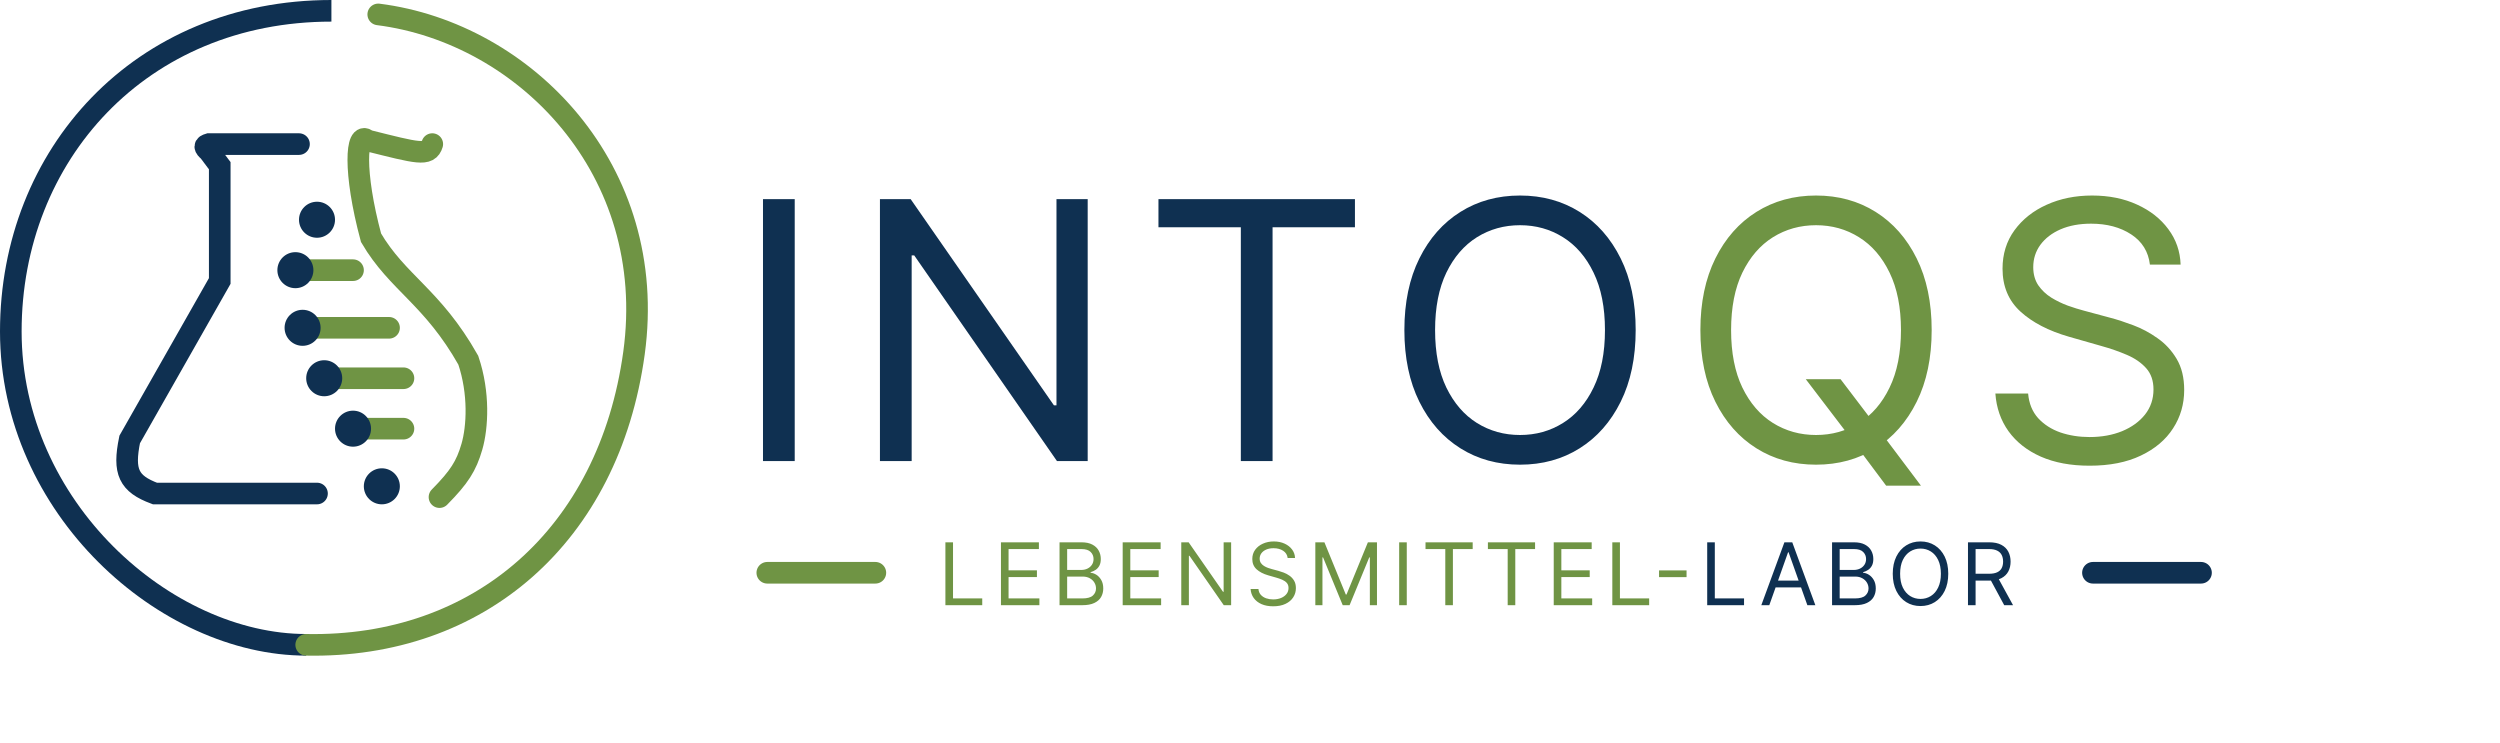
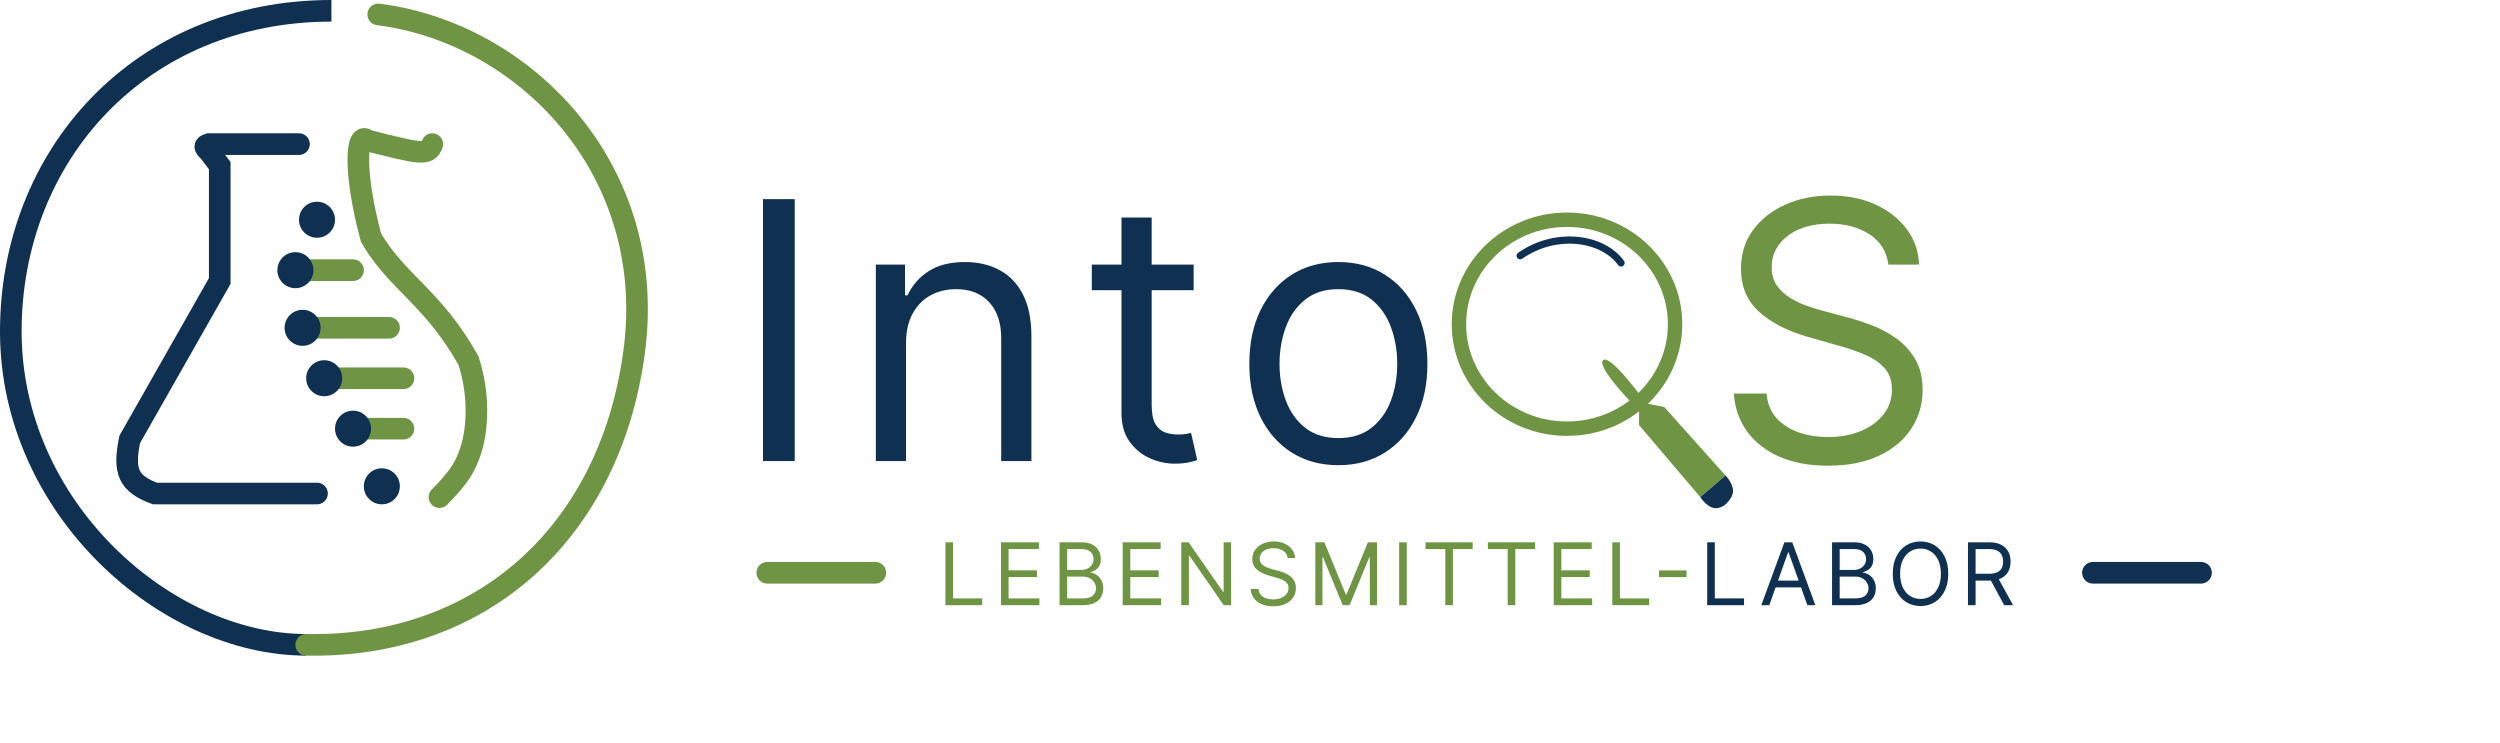
<svg xmlns="http://www.w3.org/2000/svg" width="347" height="103" viewBox="0 0 347 103" fill="none">
  <path d="M60 20C59.488 21.703 57.997 21.25 51 19.5C49.436 18.04 49.018 23.783 51.5 33C55.175 39.282 60.02 41.176 65 50C66.543 54.568 66.282 59.303 65.5 62C64.718 64.697 63.737 66.226 61 69" stroke="#6F9444" stroke-width="3" stroke-linecap="round" />
  <path d="M41 37.5H49" stroke="#6F9444" stroke-width="3" stroke-linecap="round" />
  <path d="M42 45.5H54M45 52.5H56M49.5 59.5H56" stroke="#6F9444" stroke-width="3" stroke-linecap="round" />
  <path d="M41.5 20H29C28.333 20.2 28.318 20.412 29 21L30.5 23V39L18 61C17.076 65.505 17.86 67.141 21.5 68.5H44" stroke="#0F3051" stroke-width="3" stroke-linecap="round" />
  <circle cx="44" cy="30.5" r="2.5" fill="#0F3051" />
  <circle cx="41" cy="37.5" r="2.5" fill="#0F3051" />
  <circle cx="42" cy="45.5" r="2.5" fill="#0F3051" />
  <circle cx="45" cy="52.5" r="2.5" fill="#0F3051" />
  <circle cx="49" cy="59.5" r="2.5" fill="#0F3051" />
  <path d="M42.5 89.5C23 89.5 1.5 70.5 1.5 46C1.5 21.5 19.5 1.5 46 1.5" stroke="#0F3051" stroke-width="3" />
  <path d="M52.5 2C72.866 4.584 91.485 23.617 88 49C84.515 74.383 66.423 89.974 42.5 89.5" stroke="#6F9444" stroke-width="3" stroke-linecap="round" />
  <circle cx="53" cy="67.5" r="2.5" fill="#0F3051" />
-   <path d="M110.307 27.636V64H105.903V27.636H110.307ZM150.971 27.636V64H146.71L126.894 35.449H126.539V64H122.136V27.636H126.397L146.284 56.258H146.639V27.636H150.971ZM160.794 31.543V27.636H188.066V31.543H176.632V64H172.228V31.543H160.794ZM227.031 45.818C227.031 49.653 226.338 52.968 224.953 55.761C223.568 58.555 221.668 60.709 219.254 62.224C216.839 63.74 214.081 64.497 210.979 64.497C207.878 64.497 205.12 63.74 202.705 62.224C200.29 60.709 198.391 58.555 197.006 55.761C195.621 52.968 194.928 49.653 194.928 45.818C194.928 41.983 195.621 38.669 197.006 35.875C198.391 33.081 200.29 30.927 202.705 29.412C205.12 27.897 207.878 27.139 210.979 27.139C214.081 27.139 216.839 27.897 219.254 29.412C221.668 30.927 223.568 33.081 224.953 35.875C226.338 38.669 227.031 41.983 227.031 45.818ZM222.769 45.818C222.769 42.669 222.242 40.012 221.189 37.846C220.147 35.68 218.733 34.04 216.945 32.928C215.17 31.815 213.181 31.259 210.979 31.259C208.778 31.259 206.783 31.815 204.996 32.928C203.22 34.04 201.806 35.68 200.752 37.846C199.71 40.012 199.19 42.669 199.19 45.818C199.19 48.967 199.71 51.624 200.752 53.791C201.806 55.957 203.22 57.596 204.996 58.709C206.783 59.822 208.778 60.378 210.979 60.378C213.181 60.378 215.17 59.822 216.945 58.709C218.733 57.596 220.147 55.957 221.189 53.791C222.242 51.624 222.769 48.967 222.769 45.818ZM236.96 84V75.273H238.016V83.062H242.073V84H236.96ZM245.578 84H244.47L247.675 75.273H248.766L251.97 84H250.862L248.254 76.653H248.186L245.578 84ZM245.987 80.591H250.453V81.528H245.987V80.591ZM254.29 84V75.273H257.341C257.949 75.273 258.45 75.378 258.845 75.588C259.24 75.796 259.534 76.075 259.727 76.428C259.92 76.777 260.017 77.165 260.017 77.591C260.017 77.966 259.95 78.276 259.817 78.52C259.686 78.764 259.513 78.957 259.297 79.099C259.084 79.242 258.852 79.347 258.602 79.415V79.5C258.869 79.517 259.138 79.611 259.408 79.781C259.678 79.952 259.903 80.196 260.085 80.514C260.267 80.832 260.358 81.222 260.358 81.682C260.358 82.119 260.259 82.513 260.06 82.862C259.861 83.212 259.547 83.489 259.118 83.693C258.689 83.898 258.131 84 257.443 84H254.29ZM255.347 83.062H257.443C258.134 83.062 258.624 82.929 258.913 82.662C259.206 82.392 259.352 82.065 259.352 81.682C259.352 81.386 259.277 81.114 259.126 80.864C258.976 80.611 258.761 80.409 258.483 80.258C258.205 80.105 257.875 80.028 257.494 80.028H255.347V83.062ZM255.347 79.108H257.307C257.625 79.108 257.912 79.046 258.168 78.921C258.426 78.796 258.631 78.619 258.781 78.392C258.935 78.165 259.011 77.898 259.011 77.591C259.011 77.207 258.878 76.882 258.611 76.615C258.344 76.345 257.92 76.21 257.341 76.21H255.347V79.108ZM270.418 79.636C270.418 80.557 270.252 81.352 269.92 82.023C269.587 82.693 269.131 83.21 268.552 83.574C267.972 83.938 267.31 84.119 266.566 84.119C265.822 84.119 265.16 83.938 264.58 83.574C264 83.21 263.545 82.693 263.212 82.023C262.88 81.352 262.714 80.557 262.714 79.636C262.714 78.716 262.88 77.921 263.212 77.25C263.545 76.579 264 76.062 264.58 75.699C265.16 75.335 265.822 75.153 266.566 75.153C267.31 75.153 267.972 75.335 268.552 75.699C269.131 76.062 269.587 76.579 269.92 77.25C270.252 77.921 270.418 78.716 270.418 79.636ZM269.395 79.636C269.395 78.881 269.269 78.243 269.016 77.723C268.766 77.203 268.427 76.81 267.998 76.543C267.572 76.276 267.094 76.142 266.566 76.142C266.037 76.142 265.559 76.276 265.13 76.543C264.704 76.81 264.364 77.203 264.111 77.723C263.861 78.243 263.736 78.881 263.736 79.636C263.736 80.392 263.861 81.03 264.111 81.55C264.364 82.07 264.704 82.463 265.13 82.73C265.559 82.997 266.037 83.131 266.566 83.131C267.094 83.131 267.572 82.997 267.998 82.73C268.427 82.463 268.766 82.07 269.016 81.55C269.269 81.03 269.395 80.392 269.395 79.636ZM273.155 84V75.273H276.104C276.786 75.273 277.345 75.389 277.783 75.622C278.22 75.852 278.544 76.169 278.755 76.572C278.965 76.976 279.07 77.435 279.07 77.949C279.07 78.463 278.965 78.919 278.755 79.317C278.544 79.715 278.222 80.027 277.787 80.254C277.353 80.479 276.797 80.591 276.121 80.591H273.735V79.636H276.087C276.553 79.636 276.928 79.568 277.212 79.432C277.499 79.296 277.706 79.102 277.834 78.852C277.965 78.599 278.03 78.298 278.03 77.949C278.03 77.599 277.965 77.294 277.834 77.033C277.703 76.771 277.495 76.57 277.208 76.428C276.921 76.283 276.541 76.21 276.07 76.21H274.212V84H273.155ZM277.263 80.079L279.411 84H278.184L276.07 80.079H277.263Z" fill="#0F3051" />
-   <path d="M250.645 52.636H255.474L259.523 57.963L260.588 59.383L266.625 67.409H261.795L257.818 62.082L256.824 60.733L250.645 52.636ZM268.116 45.818C268.116 49.653 267.424 52.968 266.039 55.761C264.654 58.555 262.754 60.709 260.339 62.224C257.925 63.74 255.167 64.497 252.065 64.497C248.964 64.497 246.206 63.74 243.791 62.224C241.376 60.709 239.477 58.555 238.092 55.761C236.707 52.968 236.014 49.653 236.014 45.818C236.014 41.983 236.707 38.669 238.092 35.875C239.477 33.081 241.376 30.927 243.791 29.412C246.206 27.897 248.964 27.139 252.065 27.139C255.167 27.139 257.925 27.897 260.339 29.412C262.754 30.927 264.654 33.081 266.039 35.875C267.424 38.669 268.116 41.983 268.116 45.818ZM263.855 45.818C263.855 42.669 263.328 40.012 262.275 37.846C261.233 35.68 259.819 34.04 258.031 32.928C256.256 31.815 254.267 31.259 252.065 31.259C249.864 31.259 247.869 31.815 246.082 32.928C244.306 34.04 242.892 35.68 241.838 37.846C240.796 40.012 240.276 42.669 240.276 45.818C240.276 48.967 240.796 51.624 241.838 53.791C242.892 55.957 244.306 57.596 246.082 58.709C247.869 59.822 249.864 60.378 252.065 60.378C254.267 60.378 256.256 59.822 258.031 58.709C259.819 57.596 261.233 55.957 262.275 53.791C263.328 51.624 263.855 48.967 263.855 45.818ZM298.407 36.727C298.194 34.928 297.33 33.531 295.815 32.537C294.299 31.543 292.441 31.046 290.239 31.046C288.629 31.046 287.221 31.306 286.013 31.827C284.818 32.347 283.883 33.064 283.208 33.975C282.545 34.887 282.214 35.922 282.214 37.082C282.214 38.053 282.445 38.888 282.906 39.586C283.38 40.273 283.983 40.847 284.717 41.308C285.451 41.758 286.221 42.131 287.026 42.427C287.83 42.711 288.57 42.942 289.245 43.119L292.938 44.114C293.885 44.362 294.939 44.706 296.099 45.144C297.271 45.581 298.389 46.179 299.455 46.937C300.532 47.682 301.42 48.641 302.118 49.813C302.816 50.985 303.165 52.423 303.165 54.128C303.165 56.093 302.651 57.868 301.621 59.455C300.603 61.041 299.111 62.301 297.146 63.236C295.193 64.172 292.82 64.639 290.026 64.639C287.422 64.639 285.167 64.219 283.261 63.379C281.367 62.538 279.876 61.366 278.787 59.863C277.71 58.36 277.1 56.614 276.958 54.625H281.504C281.622 55.998 282.084 57.135 282.888 58.034C283.705 58.922 284.735 59.585 285.978 60.023C287.233 60.449 288.582 60.662 290.026 60.662C291.707 60.662 293.216 60.39 294.554 59.845C295.892 59.289 296.951 58.519 297.732 57.537C298.513 56.543 298.904 55.383 298.904 54.057C298.904 52.849 298.567 51.867 297.892 51.109C297.217 50.352 296.33 49.736 295.229 49.263C294.128 48.789 292.938 48.375 291.66 48.02L287.185 46.742C284.344 45.925 282.095 44.759 280.438 43.244C278.781 41.728 277.952 39.746 277.952 37.295C277.952 35.26 278.503 33.484 279.604 31.969C280.716 30.442 282.208 29.258 284.078 28.418C285.96 27.565 288.061 27.139 290.381 27.139C292.725 27.139 294.808 27.559 296.631 28.4C298.454 29.229 299.898 30.365 300.964 31.809C302.041 33.253 302.609 34.892 302.668 36.727H298.407ZM131.222 84V75.273H132.279V83.062H136.335V84H131.222ZM138.932 84V75.273H144.199V76.21H139.989V79.159H143.926V80.097H139.989V83.062H144.267V84H138.932ZM147.064 84V75.273H150.115C150.723 75.273 151.224 75.378 151.619 75.588C152.014 75.796 152.308 76.075 152.501 76.428C152.694 76.777 152.791 77.165 152.791 77.591C152.791 77.966 152.724 78.276 152.591 78.52C152.46 78.764 152.287 78.957 152.071 79.099C151.858 79.242 151.626 79.347 151.376 79.415V79.5C151.643 79.517 151.912 79.611 152.182 79.781C152.451 79.952 152.677 80.196 152.859 80.514C153.041 80.832 153.132 81.222 153.132 81.682C153.132 82.119 153.032 82.513 152.834 82.862C152.635 83.212 152.321 83.489 151.892 83.693C151.463 83.898 150.905 84 150.217 84H147.064ZM148.121 83.062H150.217C150.907 83.062 151.397 82.929 151.687 82.662C151.98 82.392 152.126 82.065 152.126 81.682C152.126 81.386 152.051 81.114 151.9 80.864C151.75 80.611 151.535 80.409 151.257 80.258C150.978 80.105 150.649 80.028 150.268 80.028H148.121V83.062ZM148.121 79.108H150.081C150.399 79.108 150.686 79.046 150.942 78.921C151.2 78.796 151.405 78.619 151.555 78.392C151.709 78.165 151.785 77.898 151.785 77.591C151.785 77.207 151.652 76.882 151.385 76.615C151.118 76.345 150.694 76.21 150.115 76.21H148.121V79.108ZM155.828 84V75.273H161.095V76.21H156.885V79.159H160.823V80.097H156.885V83.062H161.164V84H155.828ZM170.881 75.273V84H169.858L165.102 77.148H165.017V84H163.96V75.273H164.983L169.756 82.142H169.841V75.273H170.881ZM178.728 77.454C178.677 77.023 178.47 76.688 178.106 76.449C177.742 76.21 177.296 76.091 176.768 76.091C176.382 76.091 176.043 76.153 175.754 76.278C175.467 76.403 175.242 76.575 175.08 76.794C174.921 77.013 174.842 77.261 174.842 77.54C174.842 77.773 174.897 77.973 175.008 78.141C175.122 78.305 175.266 78.443 175.443 78.554C175.619 78.662 175.803 78.751 175.997 78.822C176.19 78.891 176.367 78.946 176.529 78.989L177.416 79.227C177.643 79.287 177.896 79.369 178.174 79.474C178.455 79.579 178.724 79.723 178.98 79.905C179.238 80.084 179.451 80.314 179.619 80.595C179.786 80.876 179.87 81.222 179.87 81.631C179.87 82.102 179.747 82.528 179.499 82.909C179.255 83.29 178.897 83.592 178.426 83.817C177.957 84.041 177.387 84.153 176.717 84.153C176.092 84.153 175.551 84.053 175.093 83.851C174.639 83.649 174.281 83.368 174.019 83.007C173.761 82.646 173.614 82.227 173.58 81.75H174.671C174.7 82.079 174.811 82.352 175.004 82.568C175.2 82.781 175.447 82.94 175.745 83.046C176.046 83.148 176.37 83.199 176.717 83.199C177.12 83.199 177.482 83.133 177.803 83.003C178.124 82.869 178.379 82.685 178.566 82.449C178.754 82.21 178.847 81.932 178.847 81.614C178.847 81.324 178.766 81.088 178.605 80.906C178.443 80.724 178.23 80.577 177.965 80.463C177.701 80.349 177.416 80.25 177.109 80.165L176.035 79.858C175.353 79.662 174.813 79.382 174.416 79.019C174.018 78.655 173.819 78.179 173.819 77.591C173.819 77.102 173.951 76.676 174.215 76.312C174.482 75.946 174.84 75.662 175.289 75.46C175.741 75.256 176.245 75.153 176.802 75.153C177.364 75.153 177.864 75.254 178.302 75.456C178.739 75.655 179.086 75.928 179.342 76.274C179.6 76.621 179.737 77.014 179.751 77.454H178.728ZM182.568 75.273H183.829L186.795 82.517H186.897L189.863 75.273H191.125V84H190.136V77.369H190.051L187.323 84H186.369L183.642 77.369H183.556V84H182.568V75.273ZM195.26 75.273V84H194.204V75.273H195.26ZM197.862 76.21V75.273H204.408V76.21H201.663V84H200.606V76.21H197.862ZM206.521 76.21V75.273H213.067V76.21H210.322V84H209.266V76.21H206.521ZM215.658 84V75.273H220.925V76.21H216.715V79.159H220.652V80.097H216.715V83.062H220.993V84H215.658ZM223.79 84V75.273H224.846V83.062H228.903V84H223.79ZM234.094 79.168V80.105H230.276V79.168H234.094Z" fill="#6F9444" />
+   <path d="M110.307 27.636V64H105.903V27.636H110.307ZM125.758 47.594V64H121.568V36.727H125.616V40.989H125.971C126.61 39.604 127.581 38.491 128.883 37.651C130.185 36.798 131.866 36.372 133.926 36.372C135.772 36.372 137.388 36.751 138.773 37.508C140.158 38.254 141.235 39.391 142.004 40.918C142.774 42.433 143.159 44.35 143.159 46.67V64H138.968V46.955C138.968 44.812 138.412 43.143 137.299 41.947C136.186 40.74 134.66 40.136 132.718 40.136C131.381 40.136 130.185 40.426 129.132 41.006C128.09 41.586 127.267 42.433 126.664 43.545C126.06 44.658 125.758 46.008 125.758 47.594ZM165.676 36.727V40.278H151.543V36.727H165.676ZM155.662 30.193H159.853V56.188C159.853 57.371 160.024 58.259 160.368 58.851C160.723 59.431 161.172 59.822 161.717 60.023C162.273 60.212 162.859 60.307 163.475 60.307C163.936 60.307 164.315 60.283 164.611 60.236C164.907 60.177 165.144 60.129 165.321 60.094L166.174 63.858C165.89 63.965 165.493 64.071 164.984 64.178C164.475 64.296 163.83 64.355 163.049 64.355C161.865 64.355 160.705 64.101 159.569 63.592C158.444 63.083 157.509 62.307 156.763 61.266C156.029 60.224 155.662 58.91 155.662 57.324V30.193ZM185.766 64.568C183.304 64.568 181.144 63.982 179.286 62.81C177.439 61.639 175.995 59.999 174.953 57.892C173.923 55.785 173.408 53.323 173.408 50.506C173.408 47.665 173.923 45.185 174.953 43.066C175.995 40.947 177.439 39.302 179.286 38.13C181.144 36.958 183.304 36.372 185.766 36.372C188.228 36.372 190.383 36.958 192.229 38.13C194.088 39.302 195.532 40.947 196.562 43.066C197.603 45.185 198.124 47.665 198.124 50.506C198.124 53.323 197.603 55.785 196.562 57.892C195.532 59.999 194.088 61.639 192.229 62.81C190.383 63.982 188.228 64.568 185.766 64.568ZM185.766 60.804C187.637 60.804 189.175 60.325 190.383 59.366C191.59 58.407 192.484 57.146 193.064 55.584C193.644 54.021 193.934 52.329 193.934 50.506C193.934 48.683 193.644 46.984 193.064 45.41C192.484 43.836 191.59 42.563 190.383 41.592C189.175 40.622 187.637 40.136 185.766 40.136C183.896 40.136 182.357 40.622 181.15 41.592C179.942 42.563 179.049 43.836 178.469 45.41C177.889 46.984 177.599 48.683 177.599 50.506C177.599 52.329 177.889 54.021 178.469 55.584C179.049 57.146 179.942 58.407 181.15 59.366C182.357 60.325 183.896 60.804 185.766 60.804ZM236.96 84V75.273H238.016V83.062H242.073V84H236.96ZM245.578 84H244.47L247.675 75.273H248.766L251.97 84H250.862L248.254 76.653H248.186L245.578 84ZM245.987 80.591H250.453V81.528H245.987V80.591ZM254.29 84V75.273H257.341C257.949 75.273 258.45 75.378 258.845 75.588C259.24 75.796 259.534 76.075 259.727 76.428C259.92 76.777 260.017 77.165 260.017 77.591C260.017 77.966 259.95 78.276 259.817 78.52C259.686 78.764 259.513 78.957 259.297 79.099C259.084 79.242 258.852 79.347 258.602 79.415V79.5C258.869 79.517 259.138 79.611 259.408 79.781C259.678 79.952 259.903 80.196 260.085 80.514C260.267 80.832 260.358 81.222 260.358 81.682C260.358 82.119 260.259 82.513 260.06 82.862C259.861 83.212 259.547 83.489 259.118 83.693C258.689 83.898 258.131 84 257.443 84H254.29ZM255.347 83.062H257.443C258.134 83.062 258.624 82.929 258.913 82.662C259.206 82.392 259.352 82.065 259.352 81.682C259.352 81.386 259.277 81.114 259.126 80.864C258.976 80.611 258.761 80.409 258.483 80.258C258.205 80.105 257.875 80.028 257.494 80.028H255.347V83.062ZM255.347 79.108H257.307C257.625 79.108 257.912 79.046 258.168 78.921C258.426 78.796 258.631 78.619 258.781 78.392C258.935 78.165 259.011 77.898 259.011 77.591C259.011 77.207 258.878 76.882 258.611 76.615C258.344 76.345 257.92 76.21 257.341 76.21H255.347V79.108ZM270.418 79.636C270.418 80.557 270.252 81.352 269.92 82.023C269.587 82.693 269.131 83.21 268.552 83.574C267.972 83.938 267.31 84.119 266.566 84.119C265.822 84.119 265.16 83.938 264.58 83.574C264 83.21 263.545 82.693 263.212 82.023C262.88 81.352 262.714 80.557 262.714 79.636C262.714 78.716 262.88 77.921 263.212 77.25C263.545 76.579 264 76.062 264.58 75.699C265.16 75.335 265.822 75.153 266.566 75.153C267.31 75.153 267.972 75.335 268.552 75.699C269.131 76.062 269.587 76.579 269.92 77.25C270.252 77.921 270.418 78.716 270.418 79.636ZM269.395 79.636C269.395 78.881 269.269 78.243 269.016 77.723C268.766 77.203 268.427 76.81 267.998 76.543C267.572 76.276 267.094 76.142 266.566 76.142C266.037 76.142 265.559 76.276 265.13 76.543C264.704 76.81 264.364 77.203 264.111 77.723C263.861 78.243 263.736 78.881 263.736 79.636C263.736 80.392 263.861 81.03 264.111 81.55C264.364 82.07 264.704 82.463 265.13 82.73C265.559 82.997 266.037 83.131 266.566 83.131C267.094 83.131 267.572 82.997 267.998 82.73C268.427 82.463 268.766 82.07 269.016 81.55C269.269 81.03 269.395 80.392 269.395 79.636ZM273.155 84V75.273H276.104C276.786 75.273 277.345 75.389 277.783 75.622C278.22 75.852 278.544 76.169 278.755 76.572C278.965 76.976 279.07 77.435 279.07 77.949C279.07 78.463 278.965 78.919 278.755 79.317C278.544 79.715 278.222 80.027 277.787 80.254C277.353 80.479 276.797 80.591 276.121 80.591H273.735V79.636H276.087C276.553 79.636 276.928 79.568 277.212 79.432C277.499 79.296 277.706 79.102 277.834 78.852C277.965 78.599 278.03 78.298 278.03 77.949C278.03 77.599 277.965 77.294 277.834 77.033C277.703 76.771 277.495 76.57 277.208 76.428C276.921 76.283 276.541 76.21 276.07 76.21H274.212V84H273.155ZM277.263 80.079L279.411 84H278.184L276.07 80.079H277.263Z" fill="#0F3051" />
+   <path d="M262.1 36.727C261.887 34.928 261.023 33.531 259.508 32.537C257.993 31.543 256.134 31.046 253.933 31.046C252.323 31.046 250.914 31.306 249.707 31.827C248.511 32.347 247.576 33.064 246.901 33.975C246.239 34.887 245.907 35.922 245.907 37.082C245.907 38.053 246.138 38.888 246.6 39.586C247.073 40.273 247.677 40.847 248.411 41.308C249.145 41.758 249.914 42.131 250.719 42.427C251.524 42.711 252.264 42.942 252.938 43.119L256.632 44.114C257.579 44.362 258.632 44.706 259.792 45.144C260.964 45.581 262.083 46.179 263.148 46.937C264.225 47.682 265.113 48.641 265.811 49.813C266.51 50.985 266.859 52.423 266.859 54.128C266.859 56.093 266.344 57.868 265.314 59.455C264.296 61.041 262.805 62.301 260.84 63.236C258.887 64.172 256.513 64.639 253.72 64.639C251.115 64.639 248.86 64.219 246.955 63.379C245.061 62.538 243.569 61.366 242.48 59.863C241.403 58.36 240.794 56.614 240.651 54.625H245.197C245.315 55.998 245.777 57.135 246.582 58.034C247.399 58.922 248.428 59.585 249.671 60.023C250.926 60.449 252.276 60.662 253.72 60.662C255.401 60.662 256.91 60.39 258.247 59.845C259.585 59.289 260.644 58.519 261.426 57.537C262.207 56.543 262.597 55.383 262.597 54.057C262.597 52.849 262.26 51.867 261.585 51.109C260.911 50.352 260.023 49.736 258.922 49.263C257.821 48.789 256.632 48.375 255.353 48.02L250.879 46.742C248.038 45.925 245.789 44.759 244.132 43.244C242.474 41.728 241.646 39.746 241.646 37.295C241.646 35.26 242.196 33.484 243.297 31.969C244.41 30.442 245.901 29.258 247.771 28.418C249.654 27.565 251.755 27.139 254.075 27.139C256.419 27.139 258.502 27.559 260.325 28.4C262.148 29.229 263.592 30.365 264.657 31.809C265.734 33.253 266.302 34.892 266.362 36.727H262.1ZM131.222 84V75.273H132.279V83.062H136.335V84H131.222ZM138.932 84V75.273H144.199V76.21H139.989V79.159H143.926V80.097H139.989V83.062H144.267V84H138.932ZM147.064 84V75.273H150.115C150.723 75.273 151.224 75.378 151.619 75.588C152.014 75.796 152.308 76.075 152.501 76.428C152.694 76.777 152.791 77.165 152.791 77.591C152.791 77.966 152.724 78.276 152.591 78.52C152.46 78.764 152.287 78.957 152.071 79.099C151.858 79.242 151.626 79.347 151.376 79.415V79.5C151.643 79.517 151.912 79.611 152.182 79.781C152.451 79.952 152.677 80.196 152.859 80.514C153.041 80.832 153.132 81.222 153.132 81.682C153.132 82.119 153.032 82.513 152.834 82.862C152.635 83.212 152.321 83.489 151.892 83.693C151.463 83.898 150.905 84 150.217 84H147.064ZM148.121 83.062H150.217C150.907 83.062 151.397 82.929 151.687 82.662C151.98 82.392 152.126 82.065 152.126 81.682C152.126 81.386 152.051 81.114 151.9 80.864C151.75 80.611 151.535 80.409 151.257 80.258C150.978 80.105 150.649 80.028 150.268 80.028H148.121V83.062ZM148.121 79.108H150.081C150.399 79.108 150.686 79.046 150.942 78.921C151.2 78.796 151.405 78.619 151.555 78.392C151.709 78.165 151.785 77.898 151.785 77.591C151.785 77.207 151.652 76.882 151.385 76.615C151.118 76.345 150.694 76.21 150.115 76.21H148.121V79.108ZM155.828 84V75.273H161.095V76.21H156.885V79.159H160.823V80.097H156.885V83.062H161.164V84H155.828ZM170.881 75.273V84H169.858L165.102 77.148H165.017V84H163.96V75.273H164.983L169.756 82.142H169.841V75.273H170.881ZM178.728 77.454C178.677 77.023 178.47 76.688 178.106 76.449C177.742 76.21 177.296 76.091 176.768 76.091C176.382 76.091 176.043 76.153 175.754 76.278C175.467 76.403 175.242 76.575 175.08 76.794C174.921 77.013 174.842 77.261 174.842 77.54C174.842 77.773 174.897 77.973 175.008 78.141C175.122 78.305 175.266 78.443 175.443 78.554C175.619 78.662 175.803 78.751 175.997 78.822C176.19 78.891 176.367 78.946 176.529 78.989L177.416 79.227C177.643 79.287 177.896 79.369 178.174 79.474C178.455 79.579 178.724 79.723 178.98 79.905C179.238 80.084 179.451 80.314 179.619 80.595C179.786 80.876 179.87 81.222 179.87 81.631C179.87 82.102 179.747 82.528 179.499 82.909C179.255 83.29 178.897 83.592 178.426 83.817C177.957 84.041 177.387 84.153 176.717 84.153C176.092 84.153 175.551 84.053 175.093 83.851C174.639 83.649 174.281 83.368 174.019 83.007C173.761 82.646 173.614 82.227 173.58 81.75H174.671C174.7 82.079 174.811 82.352 175.004 82.568C175.2 82.781 175.447 82.94 175.745 83.046C176.046 83.148 176.37 83.199 176.717 83.199C177.12 83.199 177.482 83.133 177.803 83.003C178.124 82.869 178.379 82.685 178.566 82.449C178.754 82.21 178.847 81.932 178.847 81.614C178.847 81.324 178.766 81.088 178.605 80.906C178.443 80.724 178.23 80.577 177.965 80.463C177.701 80.349 177.416 80.25 177.109 80.165L176.035 79.858C175.353 79.662 174.813 79.382 174.416 79.019C174.018 78.655 173.819 78.179 173.819 77.591C173.819 77.102 173.951 76.676 174.215 76.312C174.482 75.946 174.84 75.662 175.289 75.46C175.741 75.256 176.245 75.153 176.802 75.153C177.364 75.153 177.864 75.254 178.302 75.456C178.739 75.655 179.086 75.928 179.342 76.274C179.6 76.621 179.737 77.014 179.751 77.454H178.728ZM182.568 75.273H183.829L186.795 82.517H186.897L189.863 75.273H191.125V84H190.136V77.369H190.051L187.323 84H186.369L183.642 77.369H183.556V84H182.568V75.273ZM195.26 75.273V84H194.204V75.273H195.26ZM197.862 76.21V75.273H204.408V76.21H201.663V84H200.606V76.21H197.862ZM206.521 76.21V75.273H213.067V76.21H210.322V84H209.266V76.21H206.521ZM215.658 84V75.273H220.925V76.21H216.715V79.159H220.652V80.097H216.715V83.062H220.993V84H215.658ZM223.79 84V75.273H224.846V83.062H228.903V84H223.79ZM234.094 79.168V80.105H230.276V79.168H234.094Z" fill="#6F9444" />
  <path d="M106.5 79.5H121.5" stroke="#6F9444" stroke-width="3" stroke-linecap="round" />
  <path d="M290.5 79.5H305.5" stroke="#0F3051" stroke-width="3" stroke-linecap="round" />
+   <path d="M227.5 57C227.5 57 221.5 51 222.5 50C223.5 49 228.5 56 228.5 56L231 56.5L239.5 66L236 69L227.5 59V57Z" fill="#6F9444" />
+   <path d="M217.5 30.5C225.814 30.5 232.5 37.022 232.5 45C232.5 52.978 225.814 59.5 217.5 59.5C209.186 59.5 202.5 52.978 202.5 45C202.5 37.022 209.186 30.5 217.5 30.5Z" stroke="#6F9444" stroke-width="2" />
+   <path d="M238.5 70.5C237.161 70.835 236 69 236 69L239.5 66C239.5 66 240.791 67.284 240.5 68.5C240.307 69.306 239.5 70 239.5 70C239.5 70 239.304 70.299 238.5 70.5Z" fill="#0F3051" />
+   <path d="M211 35.5C216 32 222.5 33 225 36.5" stroke="#0F3051" stroke-linecap="round" />
</svg>
